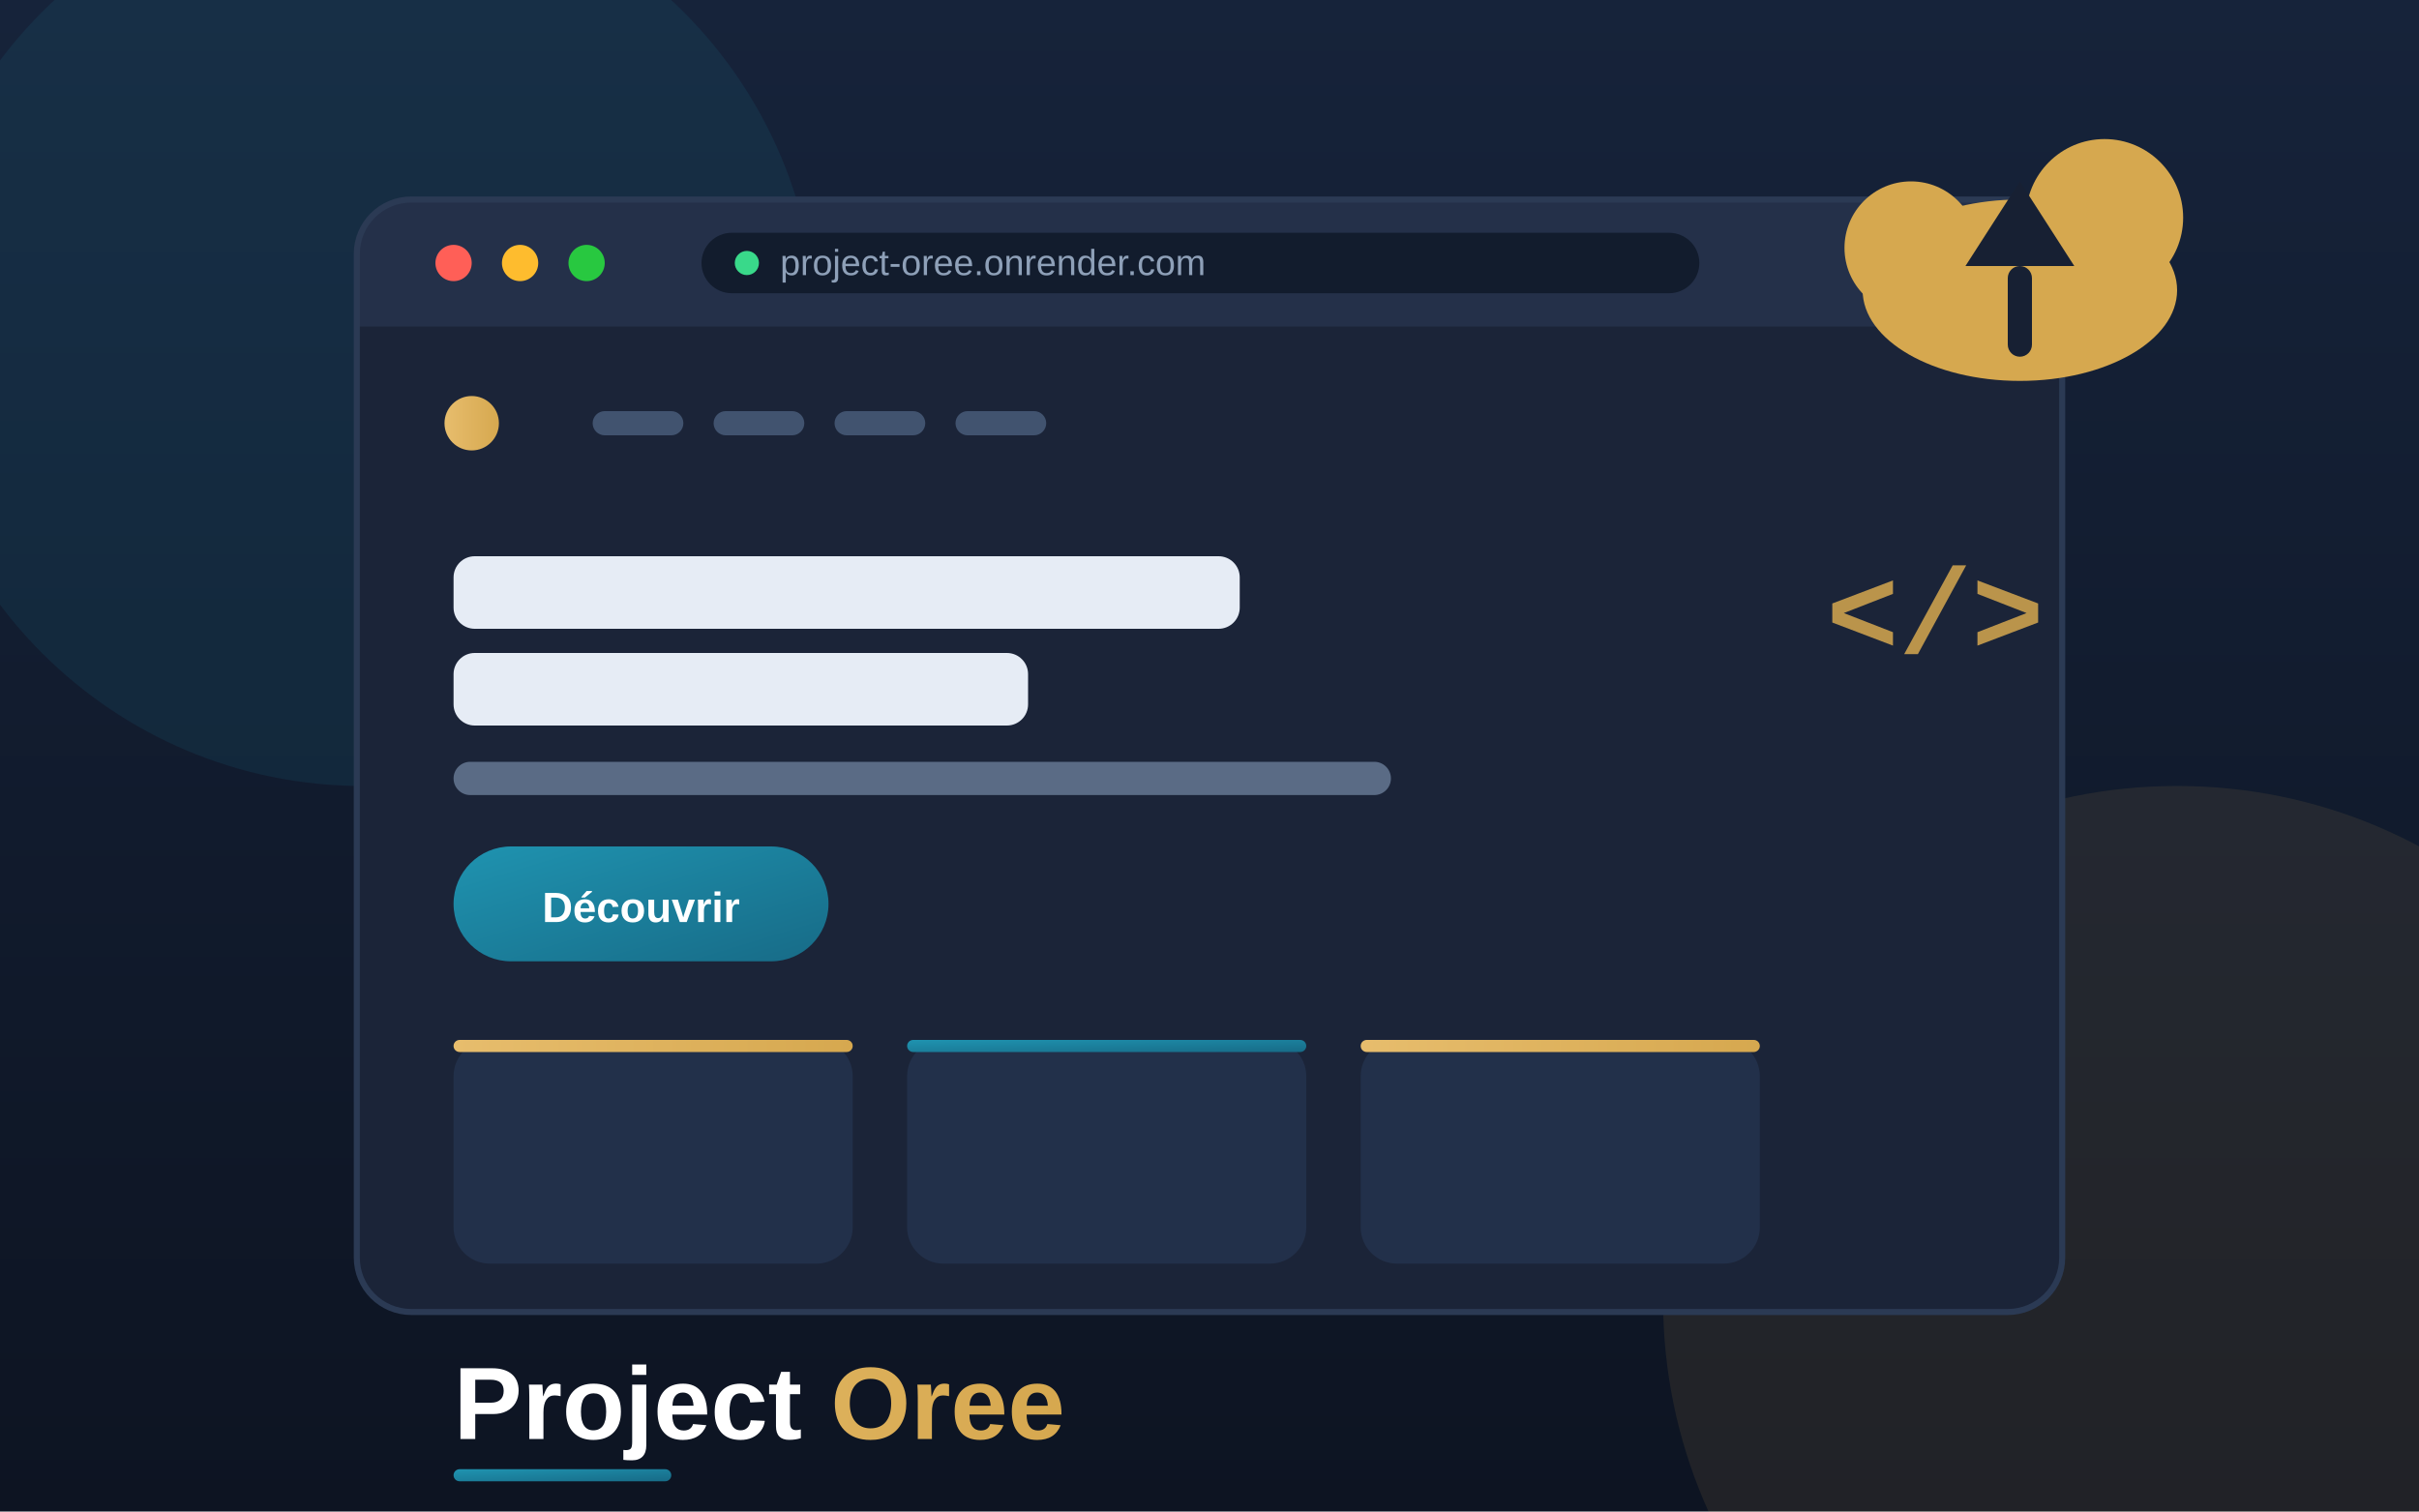
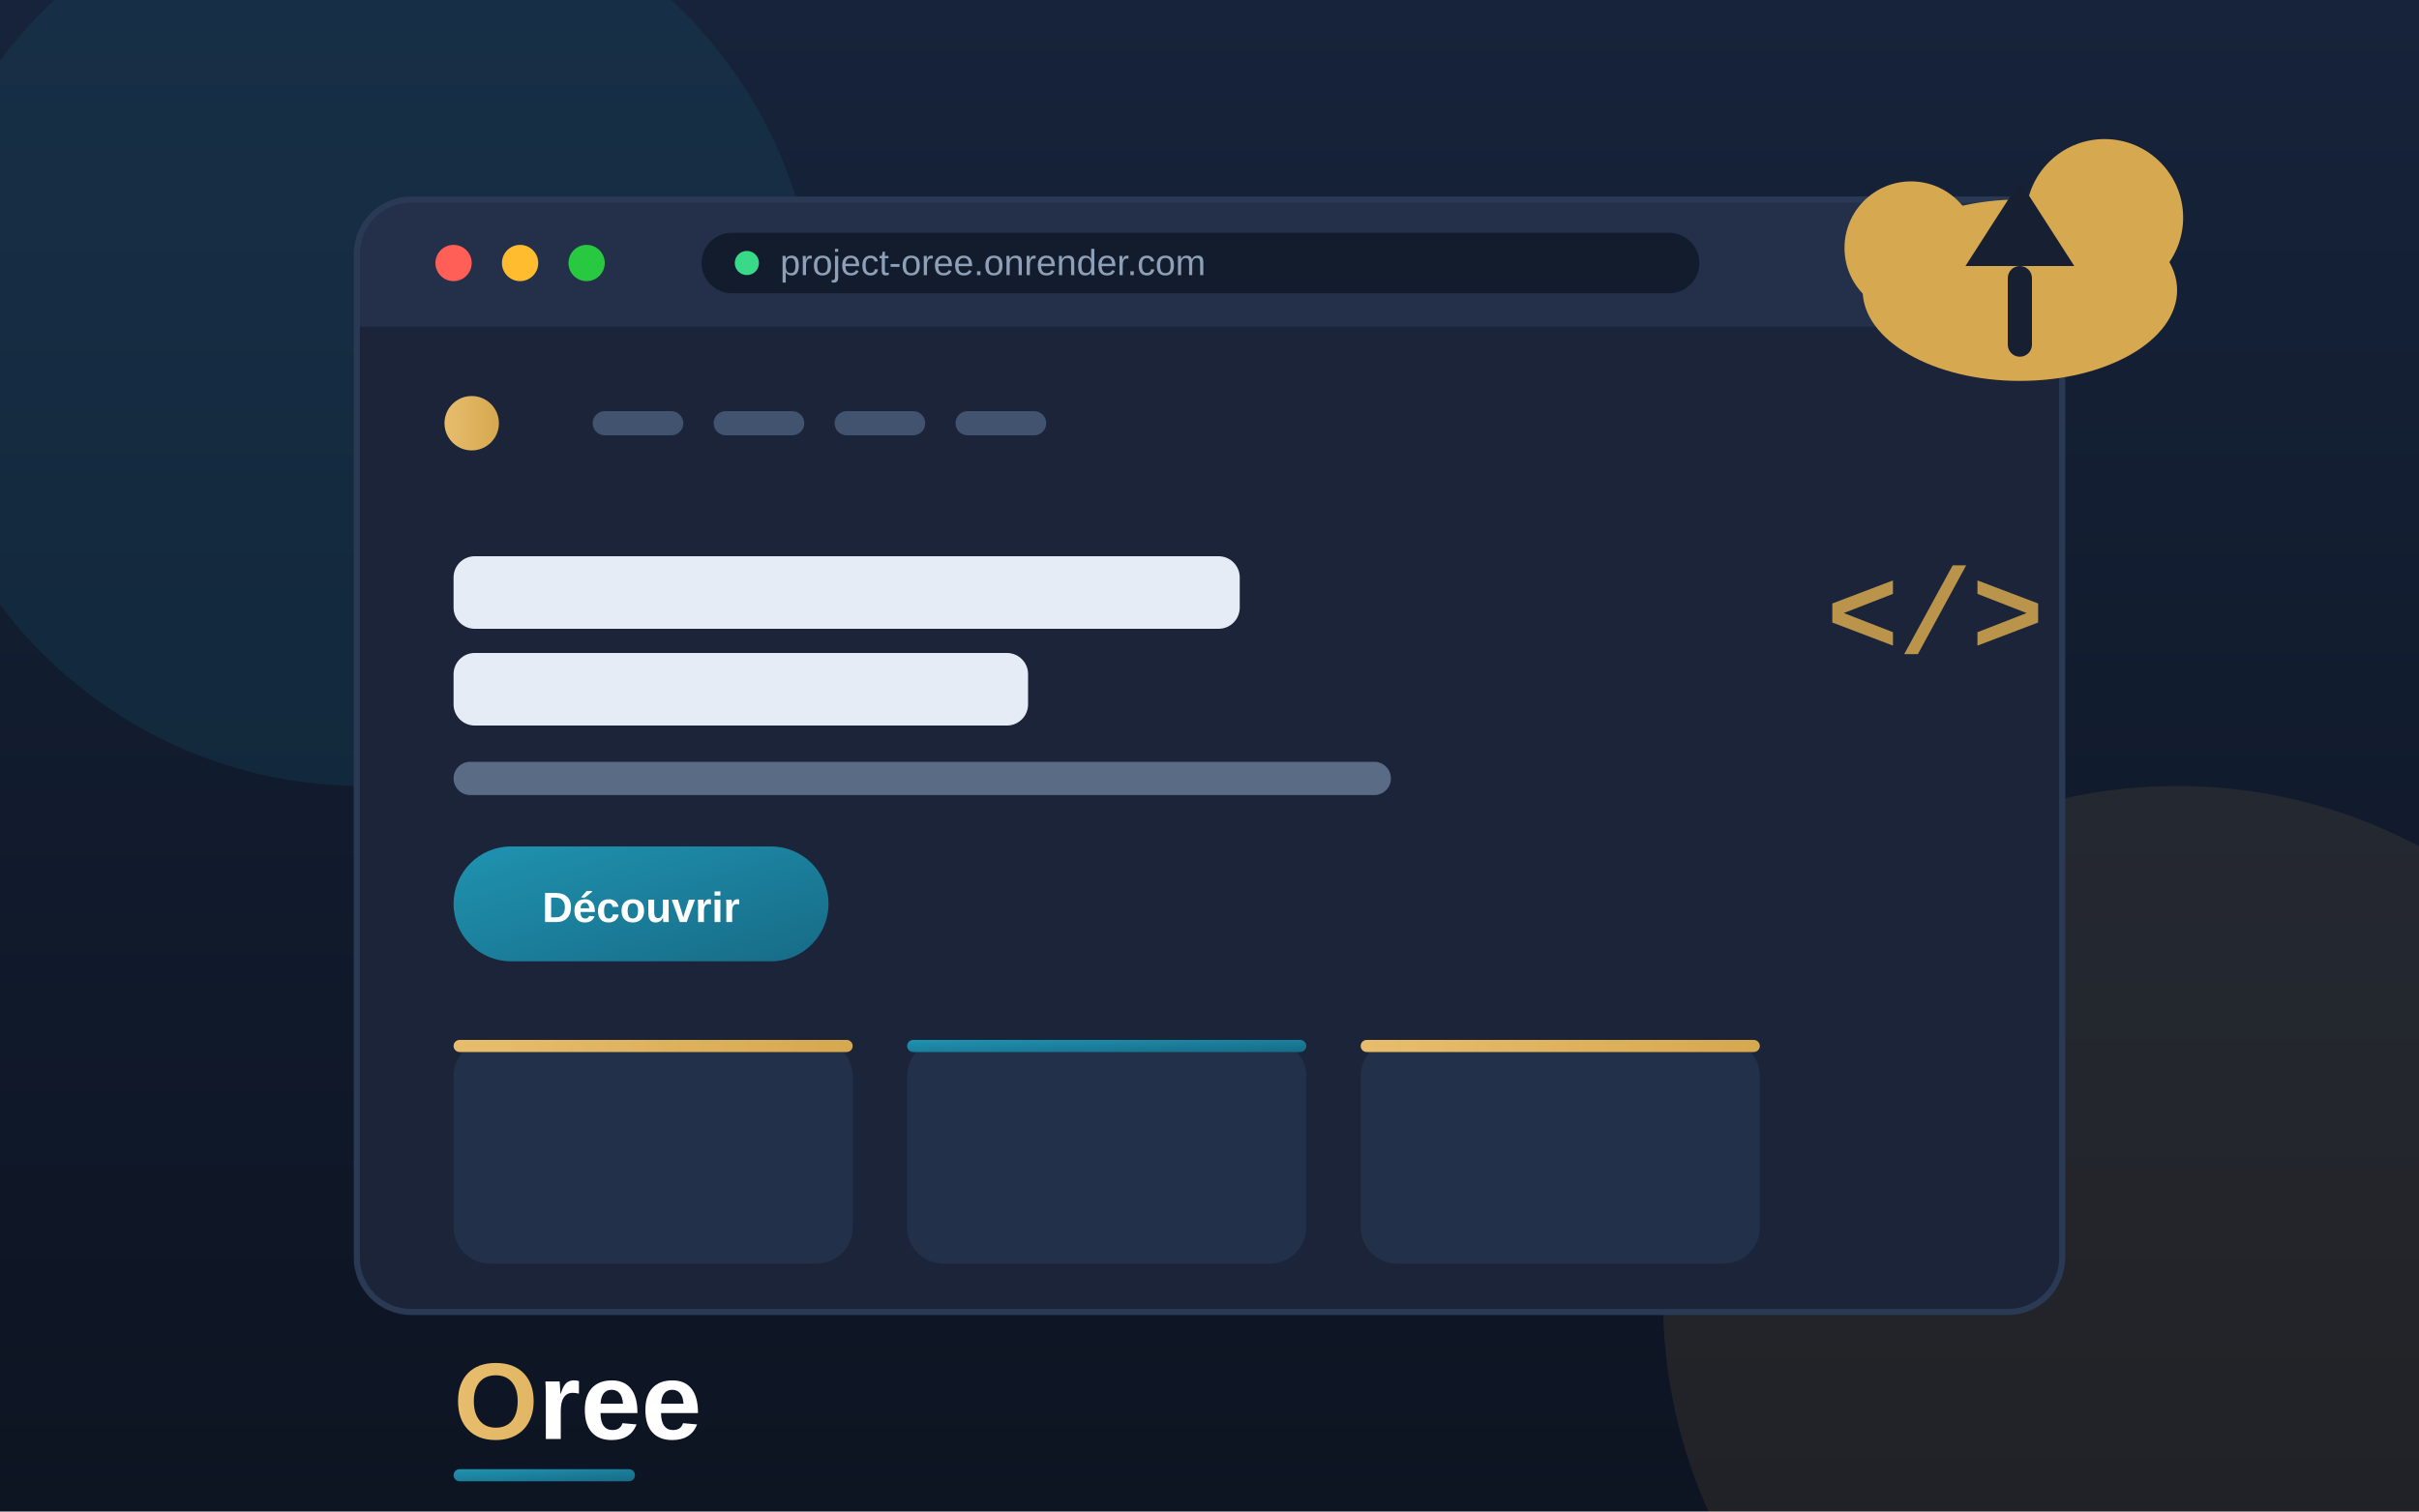
<svg xmlns="http://www.w3.org/2000/svg" viewBox="0 0 800 500" role="img" aria-label="Illustration du site web Project Oree déployé en ligne">
  <defs>
    <linearGradient id="bg" x1="0" y1="0" x2="0" y2="1">
      <stop offset="0" stop-color="#16233a" />
      <stop offset="1" stop-color="#0d1422" />
    </linearGradient>
    <linearGradient id="accentG" x1="0" y1="0" x2="1" y2="1">
      <stop offset="0" stop-color="#1f93b0" />
      <stop offset="1" stop-color="#176b87" />
    </linearGradient>
    <linearGradient id="goldG" x1="0" y1="0" x2="1" y2="0">
      <stop offset="0" stop-color="#e7bd6d" />
      <stop offset="1" stop-color="#d6a84f" />
    </linearGradient>
    <clipPath id="win">
      <rect x="118" y="66" width="564" height="368" rx="18" />
    </clipPath>
  </defs>
  <rect width="800" height="500" fill="url(#bg)" />
  <circle cx="120" cy="110" r="150" fill="#176b87" opacity="0.16" />
  <circle cx="720" cy="430" r="170" fill="#d6a84f" opacity="0.10" />
  <g clip-path="url(#win)">
    <rect x="118" y="66" width="564" height="368" fill="#1b2438" />
    <rect x="118" y="66" width="564" height="42" fill="#243049" />
    <circle cx="150" cy="87" r="6" fill="#ff5f57" />
    <circle cx="172" cy="87" r="6" fill="#febc2e" />
    <circle cx="194" cy="87" r="6" fill="#28c840" />
    <rect x="232" y="77" width="330" height="20" rx="10" fill="#121c2d" />
    <circle cx="247" cy="87" r="4" fill="#39d98a" />
    <text x="258" y="91" font-family="Arial, Helvetica, sans-serif" font-size="12" fill="#8ea0b8">project-oree.onrender.com</text>
    <circle cx="156" cy="140" r="9" fill="url(#goldG)" />
    <g fill="#41536f">
      <rect x="196" y="136" width="30" height="8" rx="4" />
      <rect x="236" y="136" width="30" height="8" rx="4" />
      <rect x="276" y="136" width="30" height="8" rx="4" />
      <rect x="316" y="136" width="30" height="8" rx="4" />
    </g>
    <rect x="150" y="184" width="260" height="24" rx="7" fill="#e6ecf5" />
    <rect x="150" y="216" width="190" height="24" rx="7" fill="#e6ecf5" />
    <rect x="150" y="252" width="310" height="11" rx="5.5" fill="#5a6b85" />
    <rect x="150" y="280" width="124" height="38" rx="19" fill="url(#accentG)" />
    <text x="212" y="305" text-anchor="middle" font-family="Arial, Helvetica, sans-serif" font-size="14" font-weight="700" fill="#ffffff">Découvrir</text>
    <rect x="150" y="344" width="132" height="74" rx="12" fill="#22304a" />
    <rect x="150" y="344" width="132" height="4" rx="2" fill="url(#goldG)" />
    <rect x="300" y="344" width="132" height="74" rx="12" fill="#22304a" />
    <rect x="300" y="344" width="132" height="4" rx="2" fill="url(#accentG)" />
    <rect x="450" y="344" width="132" height="74" rx="12" fill="#22304a" />
    <rect x="450" y="344" width="132" height="4" rx="2" fill="url(#goldG)" />
    <text x="604" y="216" font-family="'Courier New', monospace" font-size="40" font-weight="700" fill="#d6a84f" opacity="0.85">&lt;/&gt;</text>
  </g>
  <rect x="118" y="66" width="564" height="368" rx="18" fill="none" stroke="#2b3a54" stroke-width="2" />
  <g>
    <ellipse cx="668" cy="96" rx="52" ry="30" fill="#d6a84f" />
    <circle cx="632" cy="82" r="22" fill="#d6a84f" />
    <circle cx="696" cy="72" r="26" fill="#d6a84f" />
    <path d="M668 60 L650 88 L686 88 Z" fill="#172033" />
    <rect x="664" y="88" width="8" height="30" rx="4" fill="#172033" />
  </g>
-   <text x="150" y="476" font-family="Arial, Helvetica, sans-serif" font-size="34" font-weight="800" fill="#ffffff">Project <tspan fill="url(#goldG)">Oree</tspan>
-   </text>
-   <rect x="150" y="486" width="72" height="4" rx="2" fill="url(#accentG)" />
+   <text x="150" y="476" font-family="Arial, Helvetica, sans-serif" font-size="36" font-weight="800" fill="#ffffff">
+     <tspan fill="url(#goldG)">O</tspan>ree</text>
+   <rect x="150" y="486" width="60" height="4" rx="2" fill="url(#accentG)" />
</svg>
